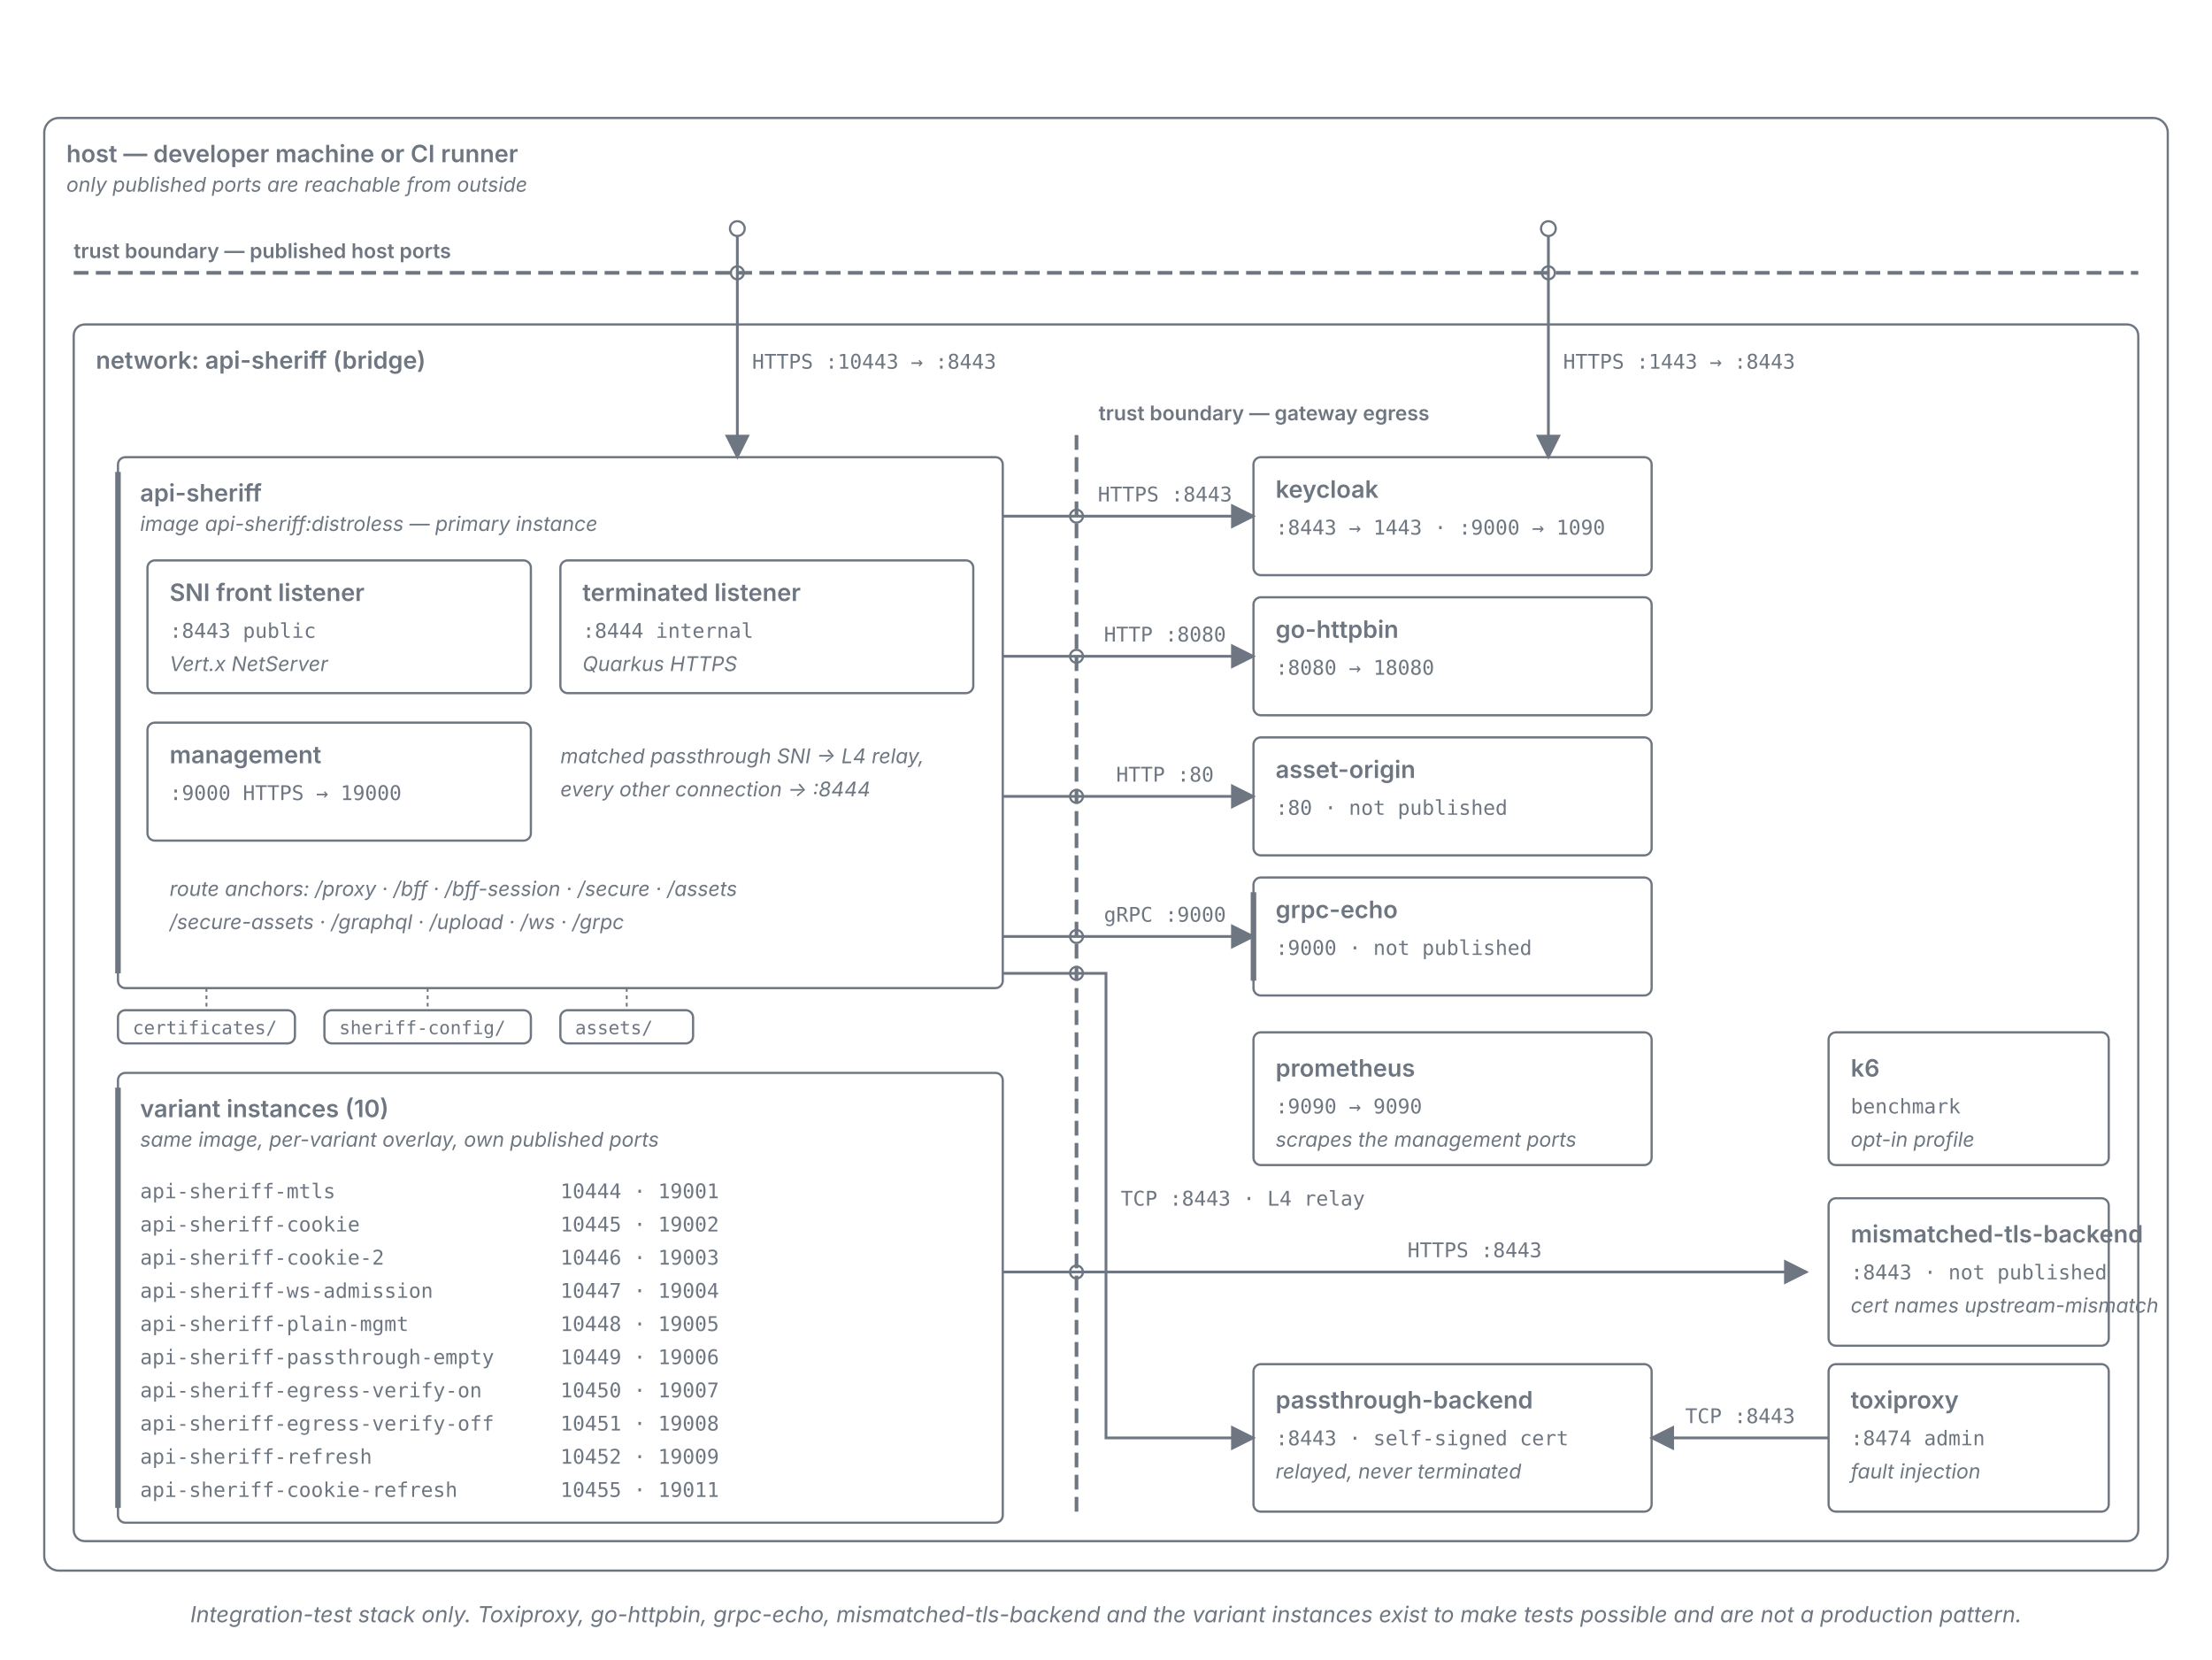
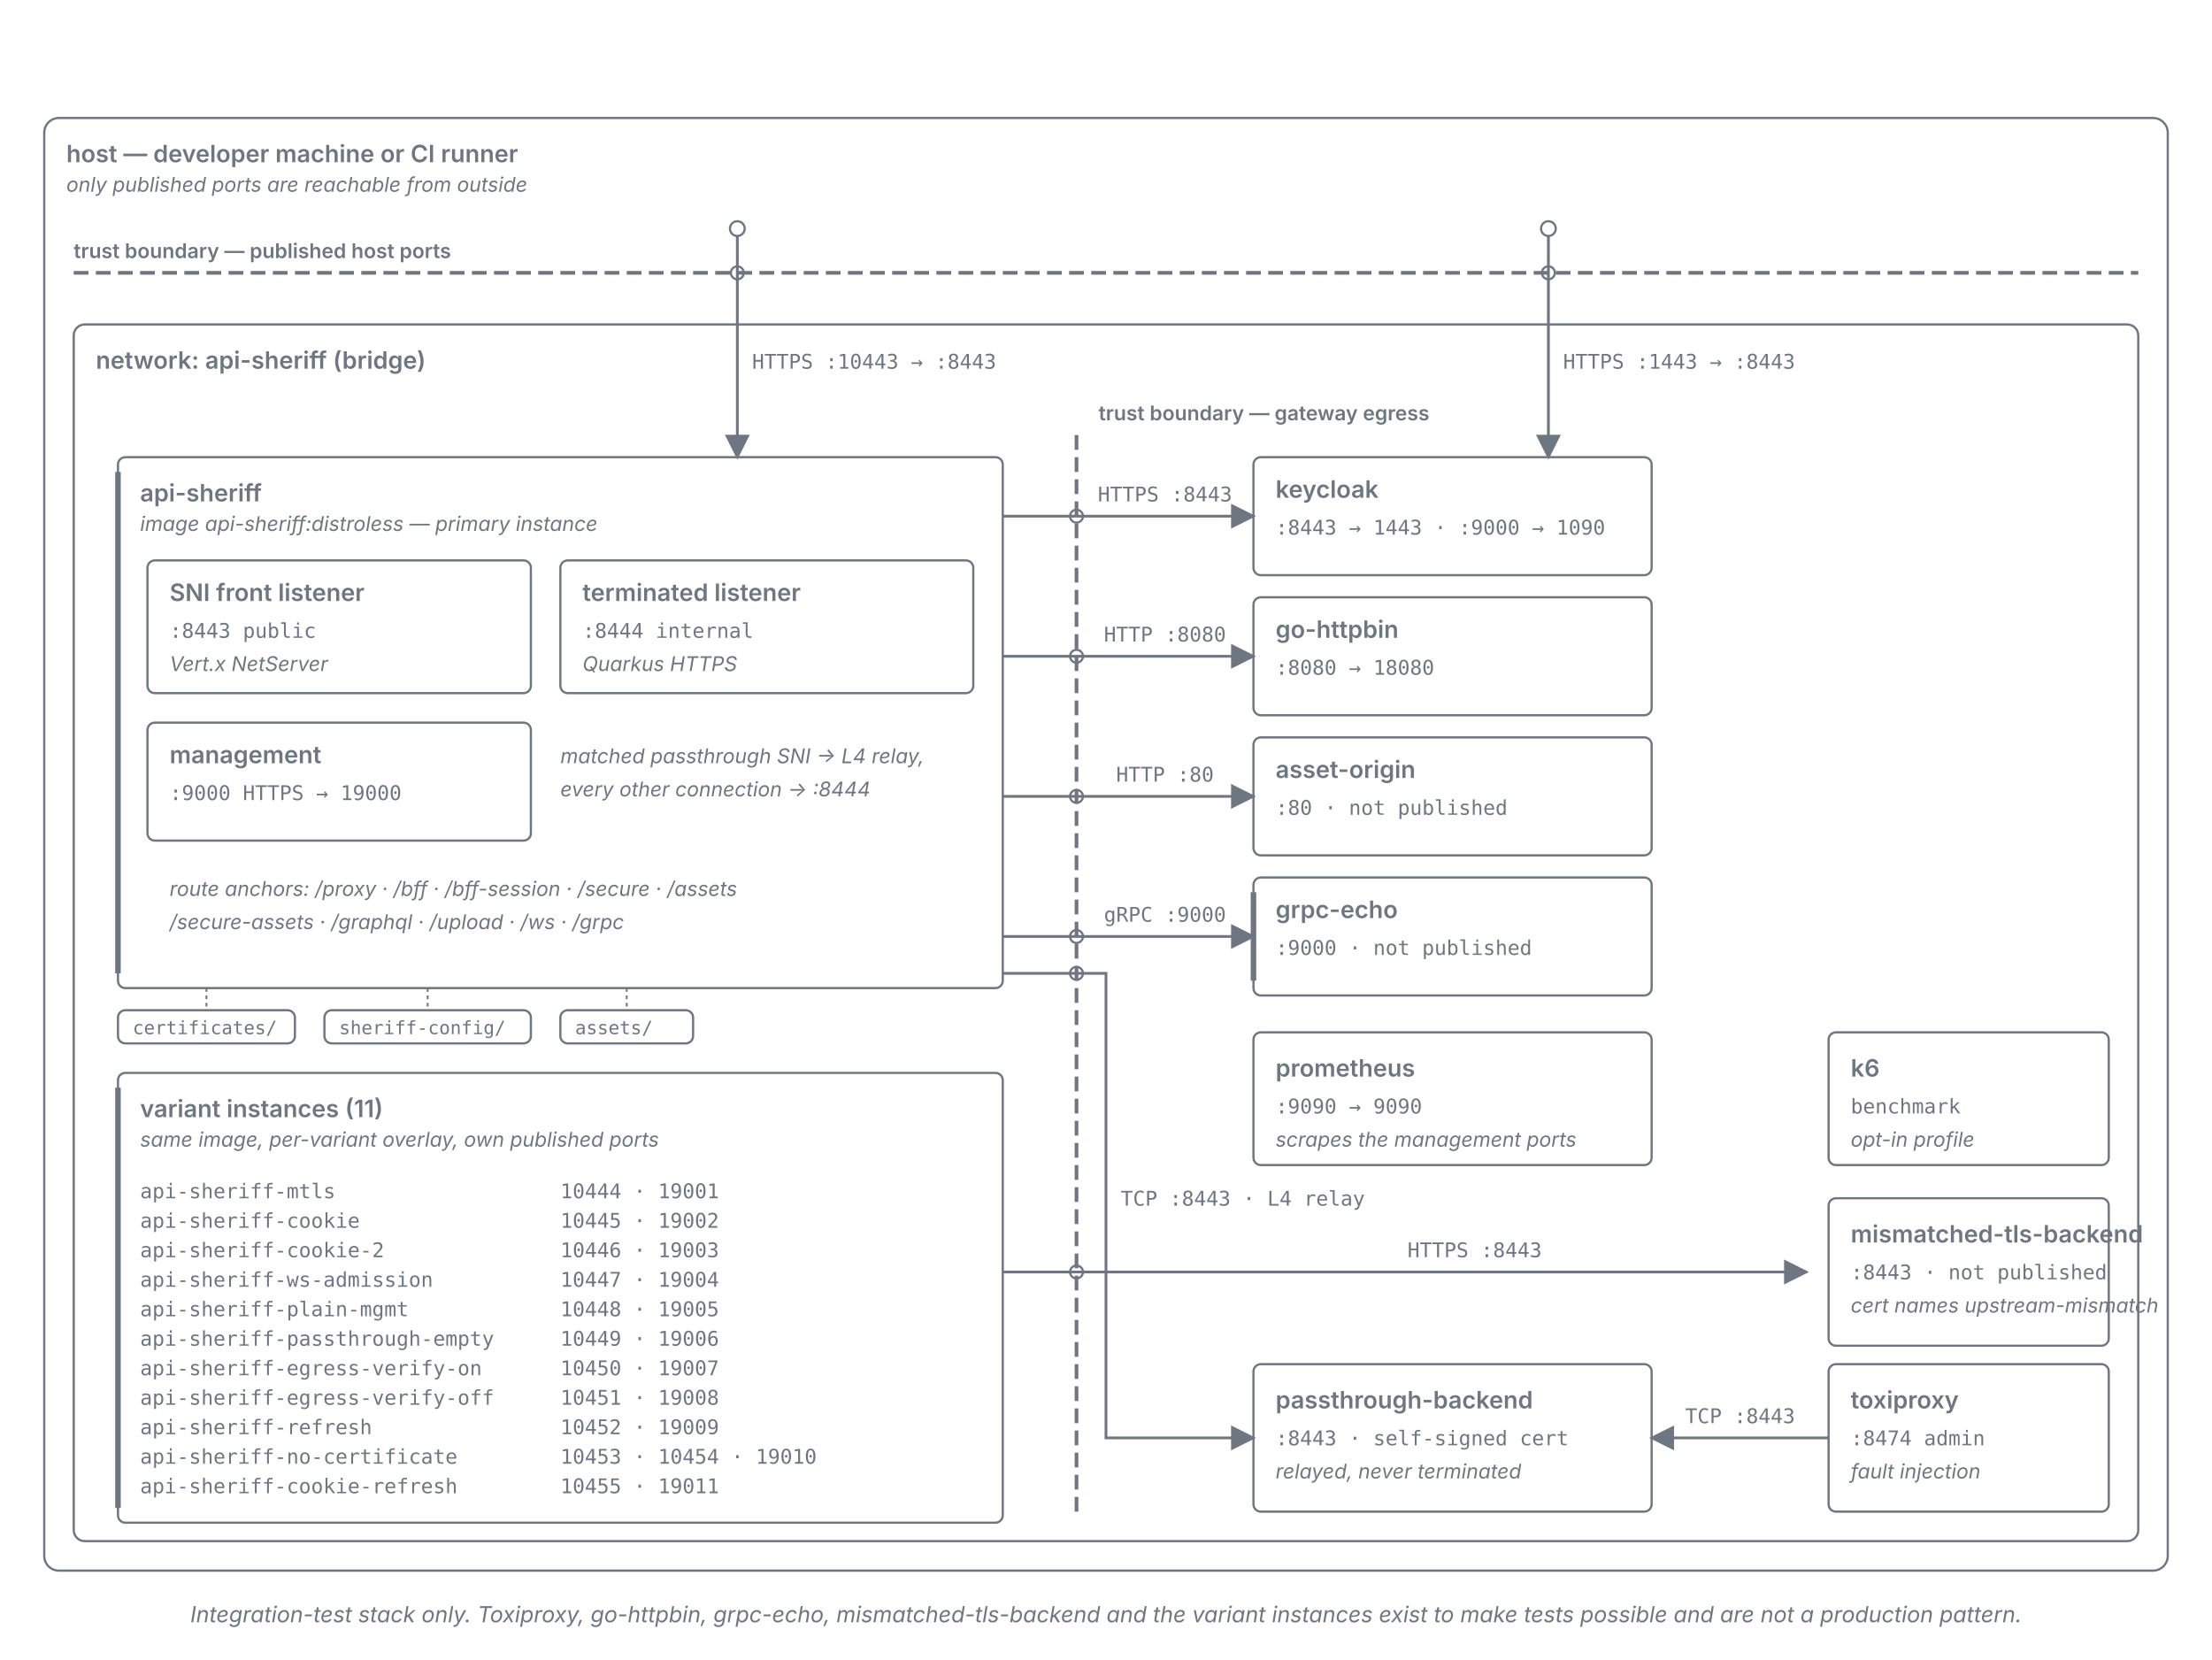
<svg xmlns="http://www.w3.org/2000/svg" viewBox="0 0 1200 900" role="img" aria-labelledby="title desc" font-family="ui-sans-serif, -apple-system, system-ui, 'Segoe UI', sans-serif">
  <defs>
    <marker id="arrow" viewBox="0 0 10 10" refX="9" refY="5" markerWidth="9" markerHeight="9" orient="auto">
      <path d="M0,0 L10,5 L0,10 z" class="arrow-fill" />
    </marker>
    <style>
      .stroke      { stroke: #6e7681; stroke-width: 1.2; fill: none; }
      .encl        { font-size: 13px; font-weight: 600; fill: #6e7681; }
      .encl-sub    { font-size: 11px; fill: #6e7681; font-style: italic; }
      .item        { font-size: 11px; fill: #6e7681; font-family: ui-monospace, "SF Mono", Menlo, Consolas, monospace; }
      .own-bar     { stroke: #6e7681; stroke-width: 3; }
      .trust       { stroke: #6e7681; stroke-width: 2; stroke-dasharray: 8 4; fill: none; }
      .trust-lbl   { font-size: 11px; font-weight: 600; fill: #6e7681; }
      .trust-cross { stroke: #6e7681; stroke-width: 1.2; fill: none; }
      .arrow       { stroke: #6e7681; stroke-width: 1.5; fill: none; }
      .arrow-fill  { fill: #6e7681; }
      .edge-lbl    { font-size: 11px; fill: #6e7681; text-anchor: middle; font-family: ui-monospace, "SF Mono", Menlo, Consolas, monospace; }
      .edge-lbl-l  { font-size: 11px; fill: #6e7681; font-family: ui-monospace, "SF Mono", Menlo, Consolas, monospace; }
      .mount-stem  { stroke: #6e7681; stroke-width: 1; stroke-dasharray: 2 2; fill: none; }
      .mount       { font-size: 10px; fill: #6e7681; font-family: ui-monospace, "SF Mono", Menlo, Consolas, monospace; }
      .caption     { font-size: 12px; fill: #6e7681; text-anchor: middle; font-style: italic; }
    </style>
  </defs>
  <rect class="stroke" x="24" y="64" width="1152" height="788" rx="8" />
  <text x="36" y="88" class="encl">host — developer machine or CI runner</text>
  <text x="36" y="104" class="encl-sub">only published ports are reachable from outside</text>
  <circle class="stroke" cx="400" cy="124" r="4" />
  <circle class="stroke" cx="840" cy="124" r="4" />
  <line class="trust" x1="40" y1="148" x2="1160" y2="148" />
  <text x="40" y="140" class="trust-lbl">trust boundary — published host ports</text>
  <rect class="stroke" x="40" y="176" width="1120" height="660" rx="6" />
  <text x="52" y="200" class="encl">network: api-sheriff (bridge)</text>
  <line class="trust" x1="584" y1="236" x2="584" y2="820" />
  <text x="596" y="228" class="trust-lbl">trust boundary — gateway egress</text>
  <line class="arrow" x1="400" y1="128" x2="400" y2="248" marker-end="url(#arrow)" />
  <text x="408" y="200" class="edge-lbl-l">HTTPS :10443 → :8443</text>
  <circle class="trust-cross" cx="400" cy="148" r="3.5" />
  <line class="arrow" x1="840" y1="128" x2="840" y2="248" marker-end="url(#arrow)" />
  <text x="848" y="200" class="edge-lbl-l">HTTPS :1443 → :8443</text>
  <circle class="trust-cross" cx="840" cy="148" r="3.5" />
  <rect class="stroke" x="64" y="248" width="480" height="288" rx="4" />
  <line class="own-bar" x1="64" y1="256" x2="64" y2="528" />
  <text x="76" y="272" class="encl">api-sheriff</text>
  <text x="76" y="288" class="encl-sub">image api-sheriff:distroless — primary instance</text>
  <rect class="stroke" x="80" y="304" width="208" height="72" rx="4" />
  <text x="92" y="326" class="encl">SNI front listener</text>
  <text x="92" y="346" class="item">:8443 public</text>
  <text x="92" y="364" class="encl-sub">Vert.x NetServer</text>
  <rect class="stroke" x="304" y="304" width="224" height="72" rx="4" />
  <text x="316" y="326" class="encl">terminated listener</text>
  <text x="316" y="346" class="item">:8444 internal</text>
  <text x="316" y="364" class="encl-sub">Quarkus HTTPS</text>
  <rect class="stroke" x="80" y="392" width="208" height="64" rx="4" />
  <text x="92" y="414" class="encl">management</text>
  <text x="92" y="434" class="item">:9000 HTTPS → 19000</text>
  <text x="304" y="414" class="encl-sub">matched passthrough SNI → L4 relay,</text>
  <text x="304" y="432" class="encl-sub">every other connection → :8444</text>
  <text x="92" y="486" class="encl-sub">route anchors: /proxy · /bff · /bff-session · /secure · /assets</text>
  <text x="92" y="504" class="encl-sub">/secure-assets · /graphql · /upload · /ws · /grpc</text>
  <line class="mount-stem" x1="112" y1="536" x2="112" y2="548" />
  <rect class="stroke" x="64" y="548" width="96" height="18" rx="4" />
  <text x="72" y="561" class="mount">certificates/</text>
  <line class="mount-stem" x1="232" y1="536" x2="232" y2="548" />
  <rect class="stroke" x="176" y="548" width="112" height="18" rx="4" />
  <text x="184" y="561" class="mount">sheriff-config/</text>
  <line class="mount-stem" x1="340" y1="536" x2="340" y2="548" />
  <rect class="stroke" x="304" y="548" width="72" height="18" rx="4" />
  <text x="312" y="561" class="mount">assets/</text>
  <rect class="stroke" x="64" y="582" width="480" height="244" rx="4" />
  <line class="own-bar" x1="64" y1="590" x2="64" y2="818" />
-   <text x="76" y="606" class="encl">variant instances (10)</text>
+   <text x="76" y="606" class="encl">variant instances (11)</text>
  <text x="76" y="622" class="encl-sub">same image, per-variant overlay, own published ports</text>
  <text x="76" y="650" class="item">api-sheriff-mtls</text>
-   <text x="76" y="668" class="item">api-sheriff-cookie</text>
-   <text x="76" y="686" class="item">api-sheriff-cookie-2</text>
-   <text x="76" y="704" class="item">api-sheriff-ws-admission</text>
-   <text x="76" y="722" class="item">api-sheriff-plain-mgmt</text>
-   <text x="76" y="740" class="item">api-sheriff-passthrough-empty</text>
-   <text x="76" y="758" class="item">api-sheriff-egress-verify-on</text>
-   <text x="76" y="776" class="item">api-sheriff-egress-verify-off</text>
-   <text x="76" y="794" class="item">api-sheriff-refresh</text>
-   <text x="76" y="812" class="item">api-sheriff-cookie-refresh</text>
+   <text x="76" y="666" class="item">api-sheriff-cookie</text>
+   <text x="76" y="682" class="item">api-sheriff-cookie-2</text>
+   <text x="76" y="698" class="item">api-sheriff-ws-admission</text>
+   <text x="76" y="714" class="item">api-sheriff-plain-mgmt</text>
+   <text x="76" y="730" class="item">api-sheriff-passthrough-empty</text>
+   <text x="76" y="746" class="item">api-sheriff-egress-verify-on</text>
+   <text x="76" y="762" class="item">api-sheriff-egress-verify-off</text>
+   <text x="76" y="778" class="item">api-sheriff-refresh</text>
+   <text x="76" y="794" class="item">api-sheriff-no-certificate</text>
+   <text x="76" y="810" class="item">api-sheriff-cookie-refresh</text>
  <text x="304" y="650" class="item">10444 · 19001</text>
-   <text x="304" y="668" class="item">10445 · 19002</text>
-   <text x="304" y="686" class="item">10446 · 19003</text>
-   <text x="304" y="704" class="item">10447 · 19004</text>
-   <text x="304" y="722" class="item">10448 · 19005</text>
-   <text x="304" y="740" class="item">10449 · 19006</text>
-   <text x="304" y="758" class="item">10450 · 19007</text>
-   <text x="304" y="776" class="item">10451 · 19008</text>
-   <text x="304" y="794" class="item">10452 · 19009</text>
-   <text x="304" y="812" class="item">10455 · 19011</text>
+   <text x="304" y="666" class="item">10445 · 19002</text>
+   <text x="304" y="682" class="item">10446 · 19003</text>
+   <text x="304" y="698" class="item">10447 · 19004</text>
+   <text x="304" y="714" class="item">10448 · 19005</text>
+   <text x="304" y="730" class="item">10449 · 19006</text>
+   <text x="304" y="746" class="item">10450 · 19007</text>
+   <text x="304" y="762" class="item">10451 · 19008</text>
+   <text x="304" y="778" class="item">10452 · 19009</text>
+   <text x="304" y="794" class="item">10453 · 10454 · 19010</text>
+   <text x="304" y="810" class="item">10455 · 19011</text>
  <rect class="stroke" x="680" y="248" width="216" height="64" rx="4" />
  <text x="692" y="270" class="encl">keycloak</text>
  <text x="692" y="290" class="item">:8443 → 1443 · :9000 → 1090</text>
  <rect class="stroke" x="680" y="324" width="216" height="64" rx="4" />
  <text x="692" y="346" class="encl">go-httpbin</text>
  <text x="692" y="366" class="item">:8080 → 18080</text>
  <rect class="stroke" x="680" y="400" width="216" height="64" rx="4" />
  <text x="692" y="422" class="encl">asset-origin</text>
  <text x="692" y="442" class="item">:80 · not published</text>
  <rect class="stroke" x="680" y="476" width="216" height="64" rx="4" />
  <line class="own-bar" x1="680" y1="484" x2="680" y2="532" />
  <text x="692" y="498" class="encl">grpc-echo</text>
  <text x="692" y="518" class="item">:9000 · not published</text>
  <line class="arrow" x1="544" y1="280" x2="680" y2="280" marker-end="url(#arrow)" />
  <text x="632" y="272" class="edge-lbl">HTTPS :8443</text>
  <circle class="trust-cross" cx="584" cy="280" r="3.5" />
  <line class="arrow" x1="544" y1="356" x2="680" y2="356" marker-end="url(#arrow)" />
  <text x="632" y="348" class="edge-lbl">HTTP :8080</text>
  <circle class="trust-cross" cx="584" cy="356" r="3.5" />
  <line class="arrow" x1="544" y1="432" x2="680" y2="432" marker-end="url(#arrow)" />
  <text x="632" y="424" class="edge-lbl">HTTP :80</text>
  <circle class="trust-cross" cx="584" cy="432" r="3.5" />
  <line class="arrow" x1="544" y1="508" x2="680" y2="508" marker-end="url(#arrow)" />
  <text x="632" y="500" class="edge-lbl">gRPC :9000</text>
  <circle class="trust-cross" cx="584" cy="508" r="3.5" />
  <rect class="stroke" x="680" y="560" width="216" height="72" rx="4" />
  <text x="692" y="584" class="encl">prometheus</text>
  <text x="692" y="604" class="item">:9090 → 9090</text>
  <text x="692" y="622" class="encl-sub">scrapes the management ports</text>
  <rect class="stroke" x="992" y="560" width="152" height="72" rx="4" />
  <text x="1004" y="584" class="encl">k6</text>
  <text x="1004" y="604" class="item">benchmark</text>
  <text x="1004" y="622" class="encl-sub">opt-in profile</text>
  <rect class="stroke" x="680" y="740" width="216" height="80" rx="4" />
  <text x="692" y="764" class="encl">passthrough-backend</text>
  <text x="692" y="784" class="item">:8443 · self-signed cert</text>
  <text x="692" y="802" class="encl-sub">relayed, never terminated</text>
  <rect class="stroke" x="992" y="650" width="152" height="80" rx="4" />
  <text x="1004" y="674" class="encl">mismatched-tls-backend</text>
  <text x="1004" y="694" class="item">:8443 · not published</text>
  <text x="1004" y="712" class="encl-sub">cert names upstream-mismatch</text>
  <line class="arrow" x1="544" y1="690" x2="980" y2="690" marker-end="url(#arrow)" />
  <text x="800" y="682" class="edge-lbl">HTTPS :8443</text>
  <circle class="trust-cross" cx="584" cy="690" r="3.5" />
  <rect class="stroke" x="992" y="740" width="152" height="80" rx="4" />
  <text x="1004" y="764" class="encl">toxiproxy</text>
  <text x="1004" y="784" class="item">:8474 admin</text>
  <text x="1004" y="802" class="encl-sub">fault injection</text>
  <polyline class="arrow" points="544,528 600,528 600,780 680,780" marker-end="url(#arrow)" />
  <text x="608" y="654" class="edge-lbl-l">TCP :8443 · L4 relay</text>
  <circle class="trust-cross" cx="584" cy="528" r="3.5" />
  <line class="arrow" x1="992" y1="780" x2="896" y2="780" marker-end="url(#arrow)" />
  <text x="944" y="772" class="edge-lbl">TCP :8443</text>
  <text x="600" y="880" class="caption">Integration-test stack only. Toxiproxy, go-httpbin, grpc-echo, mismatched-tls-backend and the variant instances exist to make tests possible and are not a production pattern.</text>
</svg>
